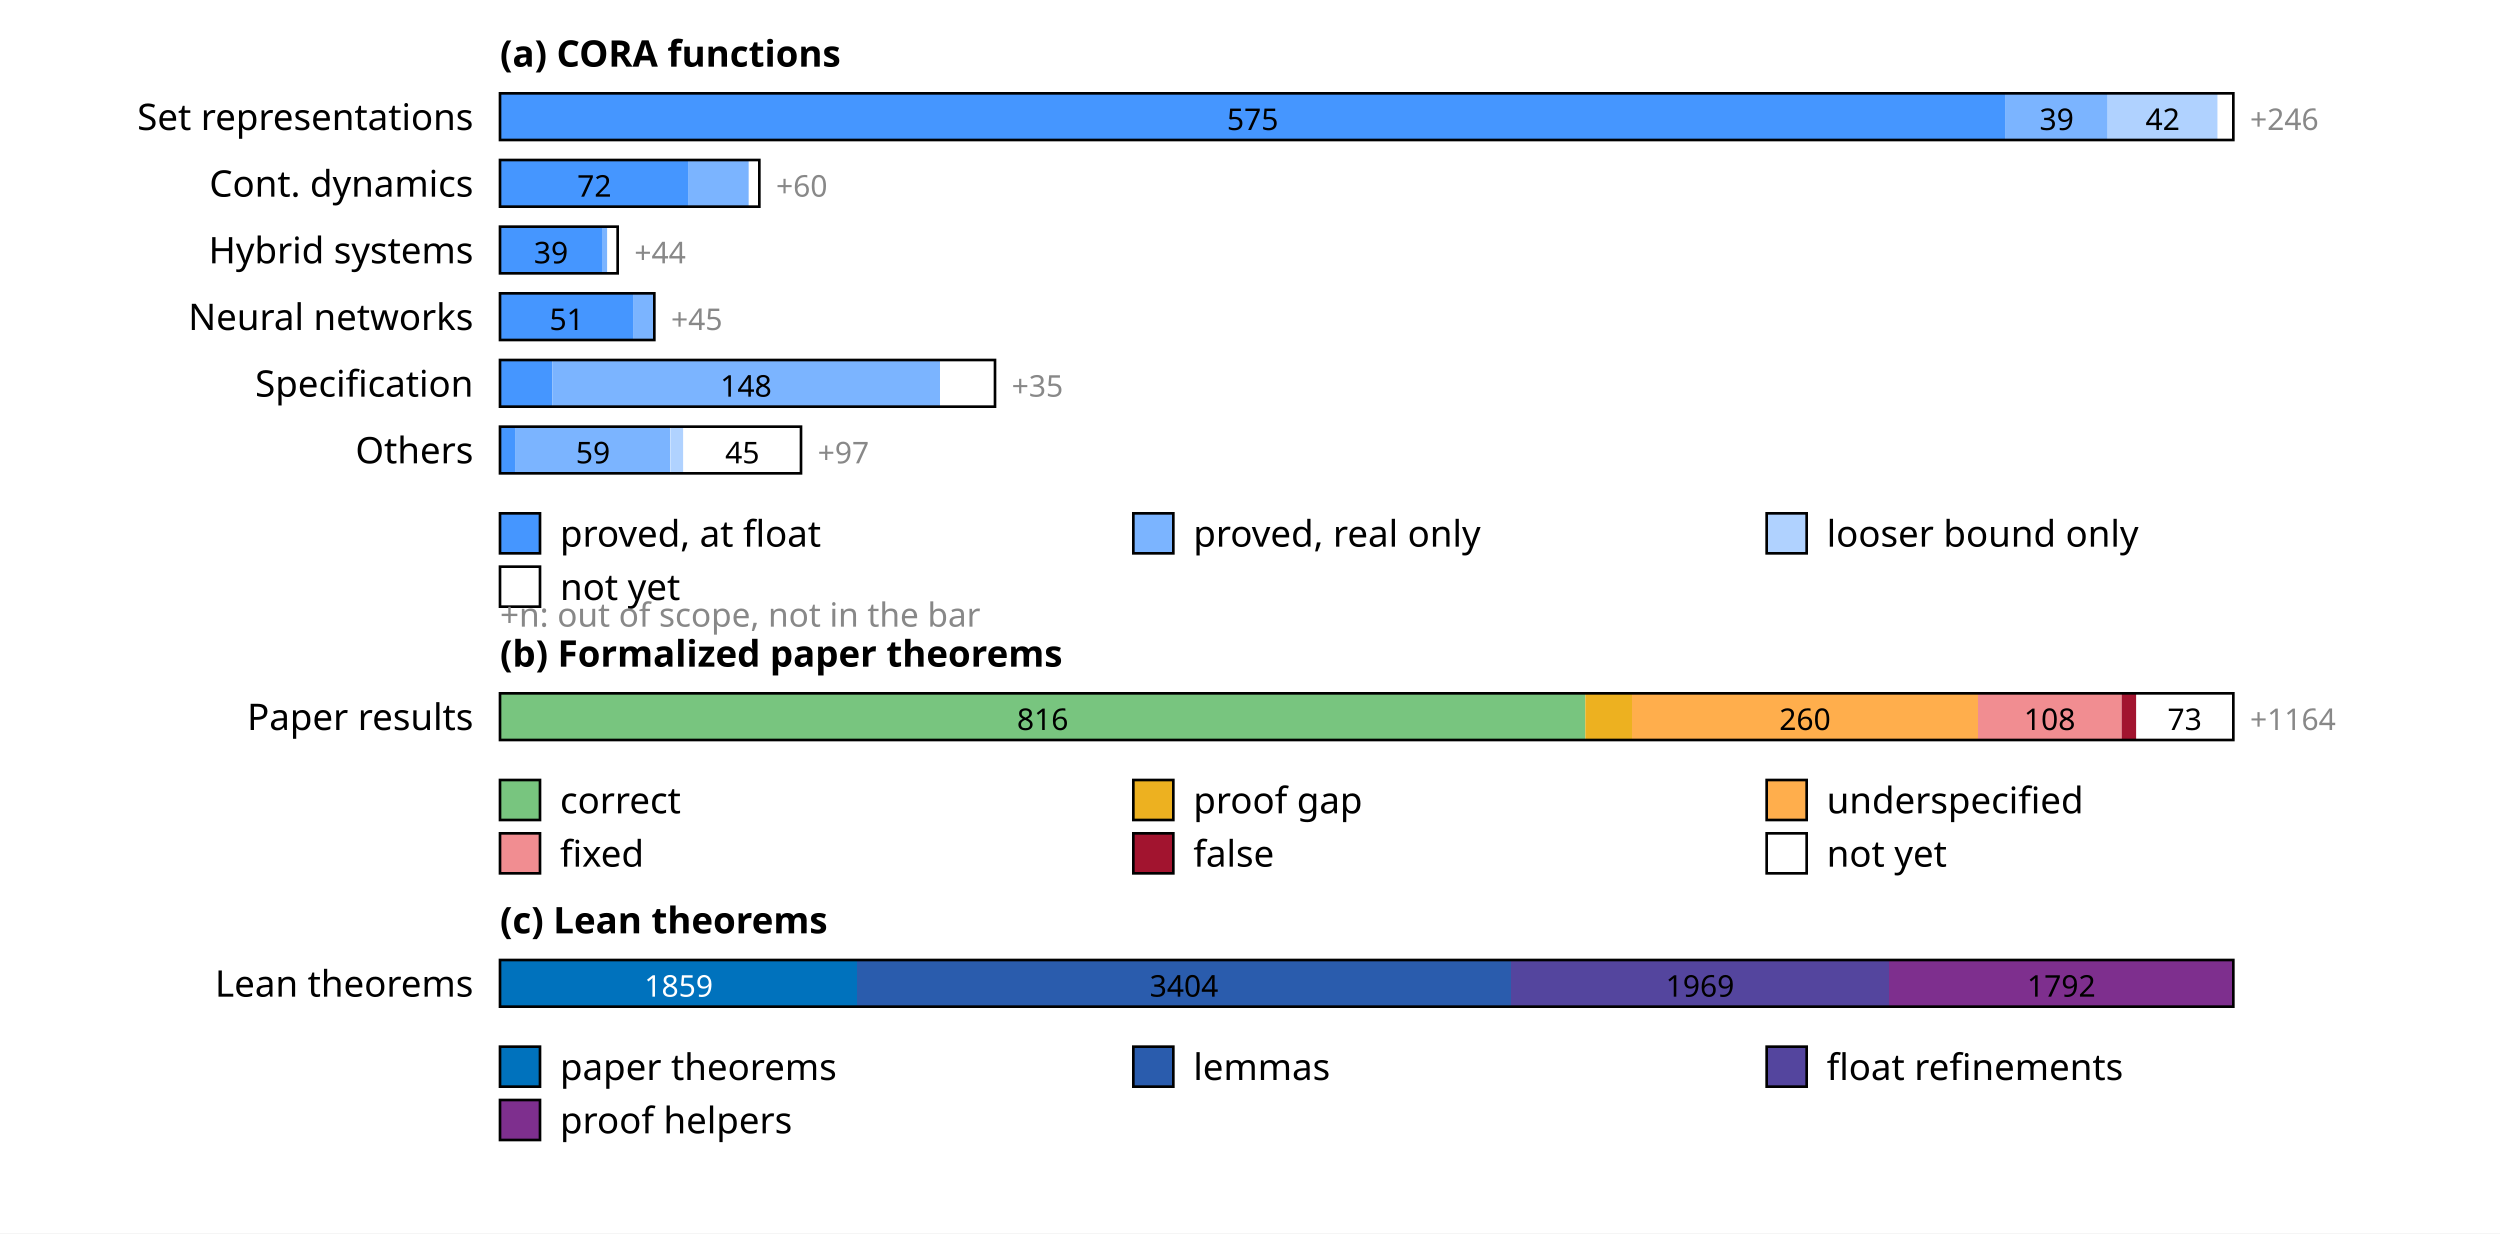
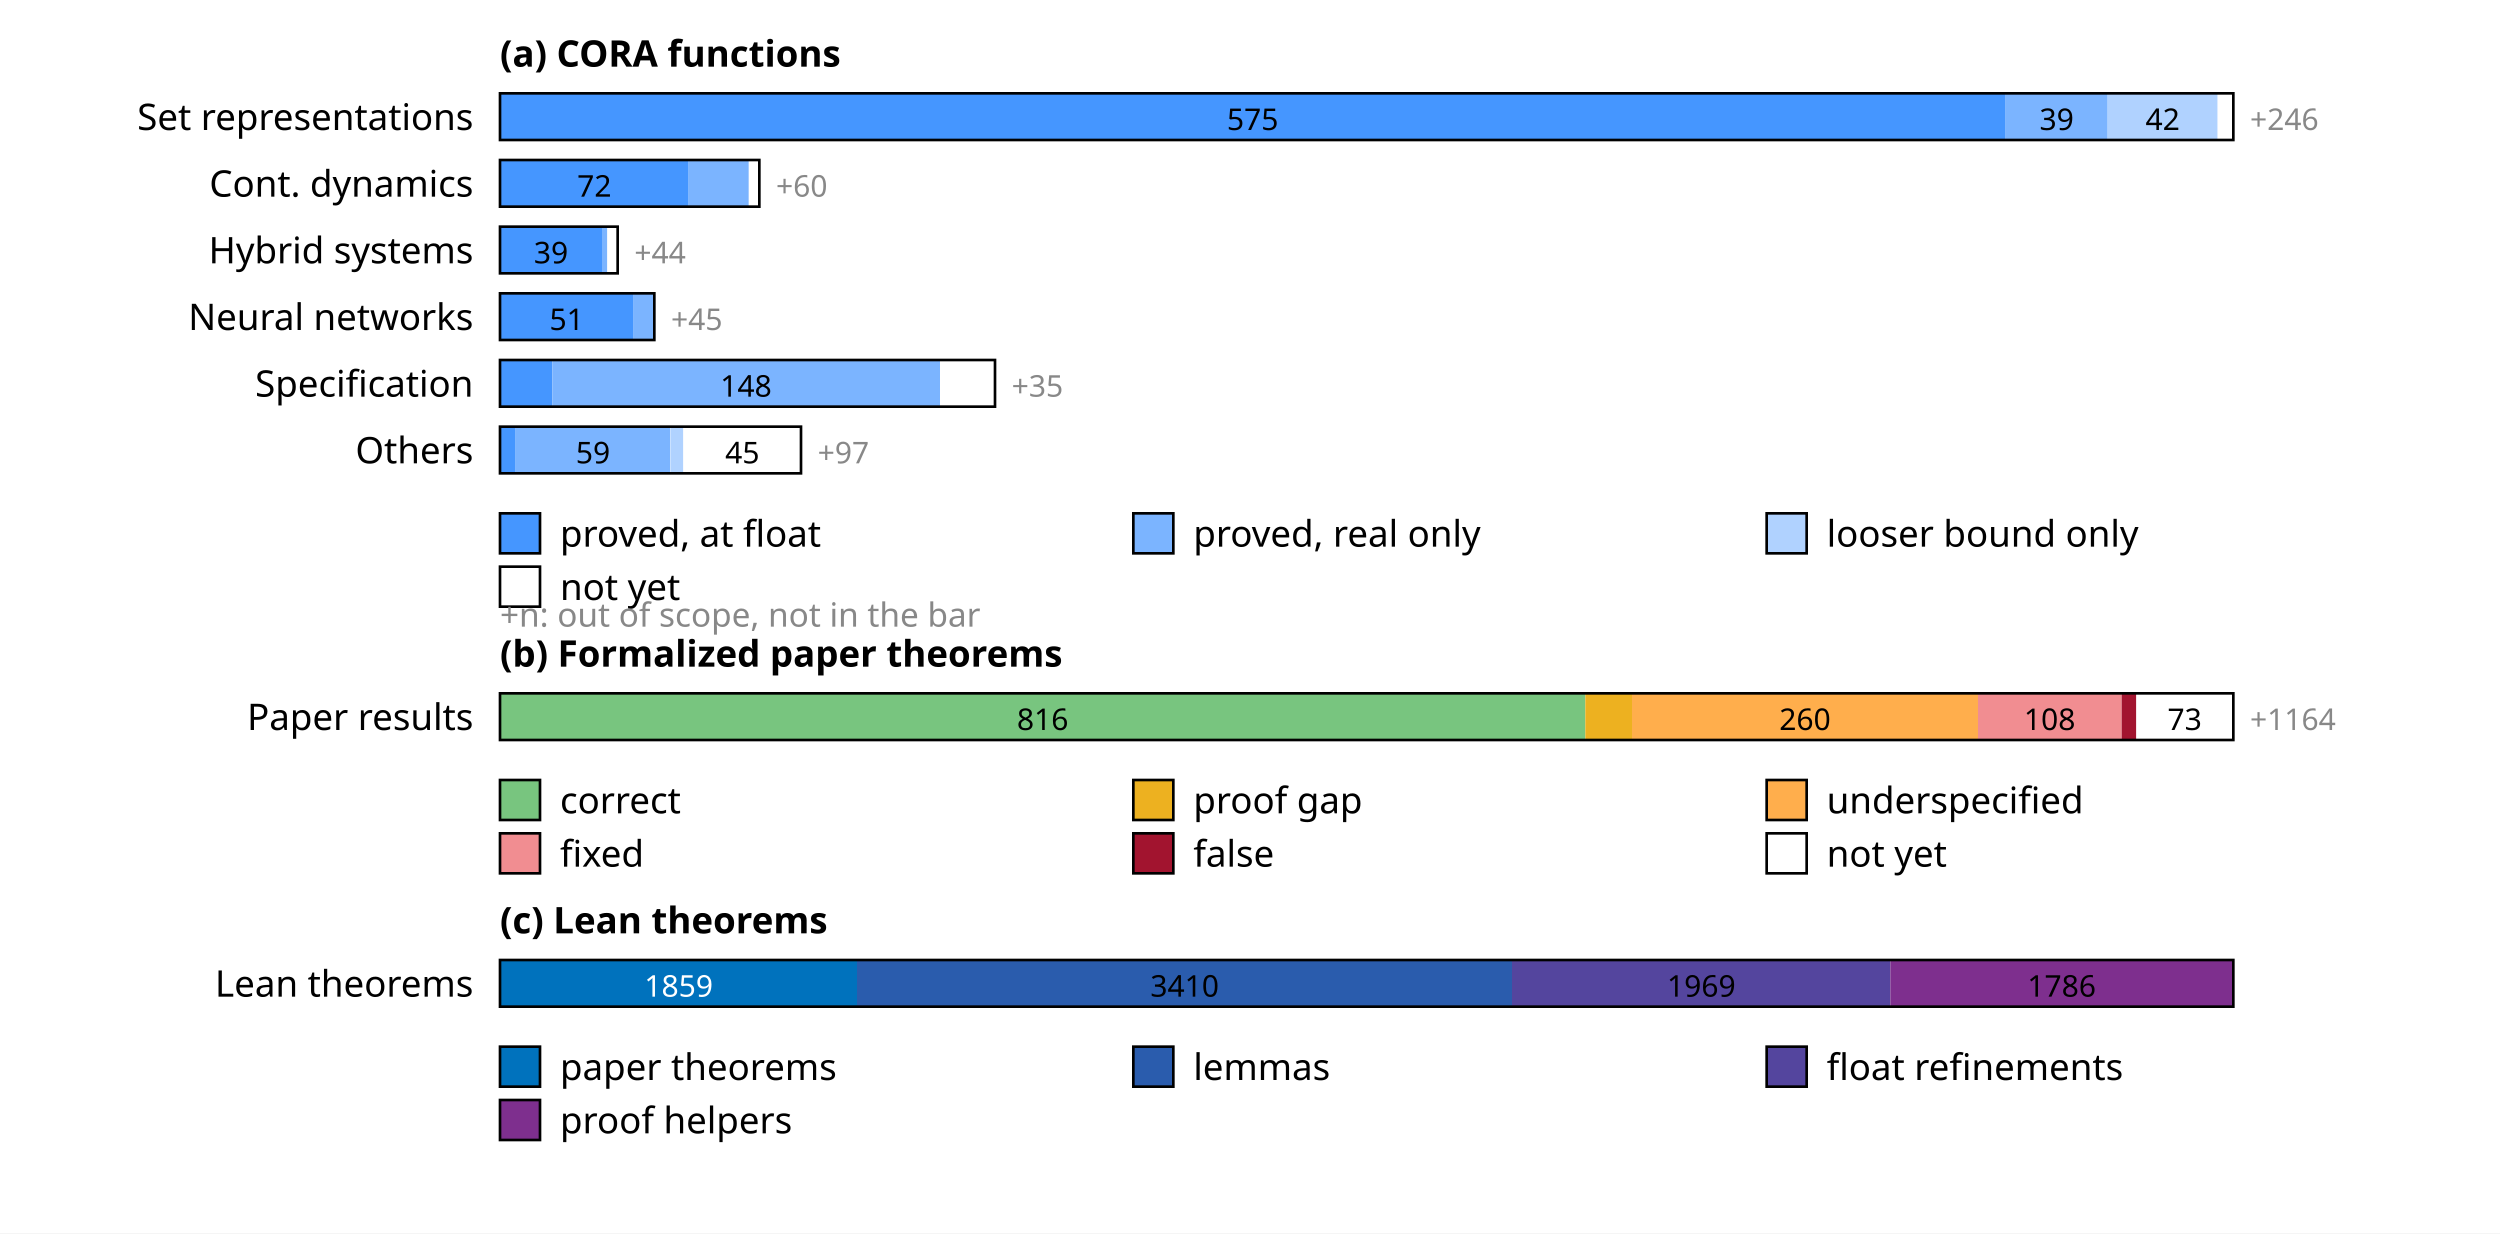
<svg xmlns="http://www.w3.org/2000/svg" width="750" height="370" font-family="sans-serif" font-size="11">
  <rect width="100%" height="100%" fill="white" />
  <text x="150" y="20" font-weight="bold">(a) CORA functions</text>
  <text x="142" y="39" text-anchor="end">Set representations</text>
  <rect x="150.0" y="28" width="451.7" height="14" fill="rgb(69,150,255)" />
  <text x="375.8" y="39" text-anchor="middle" font-size="9" fill="#000">575</text>
  <rect x="601.7" y="28" width="30.6" height="14" fill="rgb(123,180,255)" />
  <text x="617.0" y="39" text-anchor="middle" font-size="9" fill="#000">39</text>
  <rect x="632.3" y="28" width="33.0" height="14" fill="rgb(176,210,255)" />
  <text x="648.8" y="39" text-anchor="middle" font-size="9" fill="#000">42</text>
  <rect x="665.3" y="28" width="4.7" height="14" fill="rgb(255,255,255)" />
  <rect x="150" y="28" width="520.0" height="14" fill="none" stroke="#000" stroke-width="0.8" />
  <text x="675.0" y="39" font-size="9" fill="#888">+246</text>
  <text x="142" y="59" text-anchor="end">Cont. dynamics</text>
  <rect x="150.0" y="48" width="56.6" height="14" fill="rgb(69,150,255)" />
  <text x="178.3" y="59" text-anchor="middle" font-size="9" fill="#000">72</text>
  <rect x="206.6" y="48" width="18.1" height="14" fill="rgb(123,180,255)" />
  <rect x="224.6" y="48" width="3.1" height="14" fill="rgb(255,255,255)" />
  <rect x="150" y="48" width="77.8" height="14" fill="none" stroke="#000" stroke-width="0.8" />
  <text x="232.8" y="59" font-size="9" fill="#888">+60</text>
  <text x="142" y="79" text-anchor="end">Hybrid systems</text>
  <rect x="150.0" y="68" width="30.6" height="14" fill="rgb(69,150,255)" />
  <text x="165.3" y="79" text-anchor="middle" font-size="9" fill="#000">39</text>
  <rect x="180.6" y="68" width="1.6" height="14" fill="rgb(123,180,255)" />
  <rect x="182.2" y="68" width="3.1" height="14" fill="rgb(255,255,255)" />
  <rect x="150" y="68" width="35.3" height="14" fill="none" stroke="#000" stroke-width="0.8" />
  <text x="190.3" y="79" font-size="9" fill="#888">+44</text>
  <text x="142" y="99" text-anchor="end">Neural networks</text>
  <rect x="150.0" y="88" width="40.1" height="14" fill="rgb(69,150,255)" />
  <text x="170.0" y="99" text-anchor="middle" font-size="9" fill="#000">51</text>
  <rect x="190.1" y="88" width="6.3" height="14" fill="rgb(123,180,255)" />
  <rect x="150" y="88" width="46.3" height="14" fill="none" stroke="#000" stroke-width="0.8" />
  <text x="201.3" y="99" font-size="9" fill="#888">+45</text>
  <text x="142" y="119" text-anchor="end">Specification</text>
  <rect x="150.0" y="108" width="15.7" height="14" fill="rgb(69,150,255)" />
  <rect x="165.7" y="108" width="116.3" height="14" fill="rgb(123,180,255)" />
  <text x="223.8" y="119" text-anchor="middle" font-size="9" fill="#000">148</text>
  <rect x="282.0" y="108" width="16.5" height="14" fill="rgb(255,255,255)" />
  <rect x="150" y="108" width="148.5" height="14" fill="none" stroke="#000" stroke-width="0.8" />
  <text x="303.5" y="119" font-size="9" fill="#888">+35</text>
  <text x="142" y="139" text-anchor="end">Others</text>
  <rect x="150.0" y="128" width="4.7" height="14" fill="rgb(69,150,255)" />
  <rect x="154.7" y="128" width="46.3" height="14" fill="rgb(123,180,255)" />
  <text x="177.9" y="139" text-anchor="middle" font-size="9" fill="#000">59</text>
  <rect x="201.1" y="128" width="3.9" height="14" fill="rgb(176,210,255)" />
  <rect x="205.0" y="128" width="35.3" height="14" fill="rgb(255,255,255)" />
  <text x="222.7" y="139" text-anchor="middle" font-size="9" fill="#000">45</text>
  <rect x="150" y="128" width="90.3" height="14" fill="none" stroke="#000" stroke-width="0.8" />
  <text x="245.3" y="139" font-size="9" fill="#888">+97</text>
  <rect x="150" y="154" width="12" height="12" fill="rgb(69,150,255)" stroke="#000" stroke-width="0.8" />
  <text x="168" y="164">proved, at float</text>
  <rect x="340" y="154" width="12" height="12" fill="rgb(123,180,255)" stroke="#000" stroke-width="0.8" />
  <text x="358" y="164">proved, real only</text>
  <rect x="530" y="154" width="12" height="12" fill="rgb(176,210,255)" stroke="#000" stroke-width="0.8" />
  <text x="548" y="164">looser bound only</text>
  <rect x="150" y="170" width="12" height="12" fill="rgb(255,255,255)" stroke="#000" stroke-width="0.8" />
  <text x="168" y="180">not yet</text>
  <text x="150" y="188" font-size="10" fill="#888">+n: out of scope, not in the bar</text>
  <text x="150" y="200" font-weight="bold">(b) Formalized paper theorems</text>
  <text x="142" y="219" text-anchor="end">Paper results</text>
  <rect x="150.0" y="208" width="325.6" height="14" fill="rgb(120,197,127)" />
  <text x="312.8" y="219" text-anchor="middle" font-size="9" fill="#000">816</text>
  <rect x="475.6" y="208" width="14.0" height="14" fill="rgb(237,177,32)" />
  <rect x="489.6" y="208" width="103.8" height="14" fill="rgb(255,174,76)" />
  <text x="541.5" y="219" text-anchor="middle" font-size="9" fill="#000">260</text>
  <rect x="593.4" y="208" width="43.1" height="14" fill="rgb(241,141,145)" />
  <text x="614.9" y="219" text-anchor="middle" font-size="9" fill="#000">108</text>
  <rect x="636.5" y="208" width="4.4" height="14" fill="rgb(162,20,47)" />
  <rect x="640.9" y="208" width="29.1" height="14" fill="rgb(255,255,255)" />
  <text x="655.4" y="219" text-anchor="middle" font-size="9" fill="#000">73</text>
  <rect x="150" y="208" width="520.0" height="14" fill="none" stroke="#000" stroke-width="0.8" />
  <text x="675.0" y="219" font-size="9" fill="#888">+1164</text>
  <rect x="150" y="234" width="12" height="12" fill="rgb(120,197,127)" stroke="#000" stroke-width="0.8" />
  <text x="168" y="244">correct</text>
  <rect x="340" y="234" width="12" height="12" fill="rgb(237,177,32)" stroke="#000" stroke-width="0.8" />
  <text x="358" y="244">proof gap</text>
  <rect x="530" y="234" width="12" height="12" fill="rgb(255,174,76)" stroke="#000" stroke-width="0.8" />
  <text x="548" y="244">underspecified</text>
  <rect x="150" y="250" width="12" height="12" fill="rgb(241,141,145)" stroke="#000" stroke-width="0.8" />
  <text x="168" y="260">fixed</text>
  <rect x="340" y="250" width="12" height="12" fill="rgb(162,20,47)" stroke="#000" stroke-width="0.8" />
  <text x="358" y="260">false</text>
  <rect x="530" y="250" width="12" height="12" fill="rgb(255,255,255)" stroke="#000" stroke-width="0.8" />
  <text x="548" y="260">not yet</text>
  <text x="150" y="280" font-weight="bold">(c) Lean theorems</text>
  <text x="142" y="299" text-anchor="end">Lean theorems</text>
  <rect x="150.0" y="288" width="107.1" height="14" fill="rgb(0,114,189)" />
  <text x="203.6" y="299" text-anchor="middle" font-size="9" fill="#fff">1859</text>
-   <rect x="257.1" y="288" width="196.2" height="14" fill="rgb(42,92,173)" />
-   <text x="355.2" y="299" text-anchor="middle" font-size="9" fill="#000">3404</text>
-   <rect x="453.3" y="288" width="113.5" height="14" fill="rgb(84,69,158)" />
-   <text x="510.0" y="299" text-anchor="middle" font-size="9" fill="#000">1969</text>
-   <rect x="566.7" y="288" width="103.3" height="14" fill="rgb(126,47,142)" />
-   <text x="618.4" y="299" text-anchor="middle" font-size="9" fill="#000">1792</text>
+   <rect x="257.1" y="288" width="196.5" height="14" fill="rgb(42,92,173)" />
+   <text x="355.4" y="299" text-anchor="middle" font-size="9" fill="#000">3410</text>
+   <rect x="453.6" y="288" width="113.5" height="14" fill="rgb(84,69,158)" />
+   <text x="510.4" y="299" text-anchor="middle" font-size="9" fill="#000">1969</text>
+   <rect x="567.1" y="288" width="102.9" height="14" fill="rgb(126,47,142)" />
+   <text x="618.5" y="299" text-anchor="middle" font-size="9" fill="#000">1786</text>
  <rect x="150" y="288" width="520.0" height="14" fill="none" stroke="#000" stroke-width="0.8" />
  <rect x="150" y="314" width="12" height="12" fill="rgb(0,114,189)" stroke="#000" stroke-width="0.8" />
  <text x="168" y="324">paper theorems</text>
  <rect x="340" y="314" width="12" height="12" fill="rgb(42,92,173)" stroke="#000" stroke-width="0.8" />
  <text x="358" y="324">lemmas</text>
  <rect x="530" y="314" width="12" height="12" fill="rgb(84,69,158)" stroke="#000" stroke-width="0.8" />
  <text x="548" y="324">float refinements</text>
  <rect x="150" y="330" width="12" height="12" fill="rgb(126,47,142)" stroke="#000" stroke-width="0.8" />
  <text x="168" y="340">proof helpers</text>
</svg>
